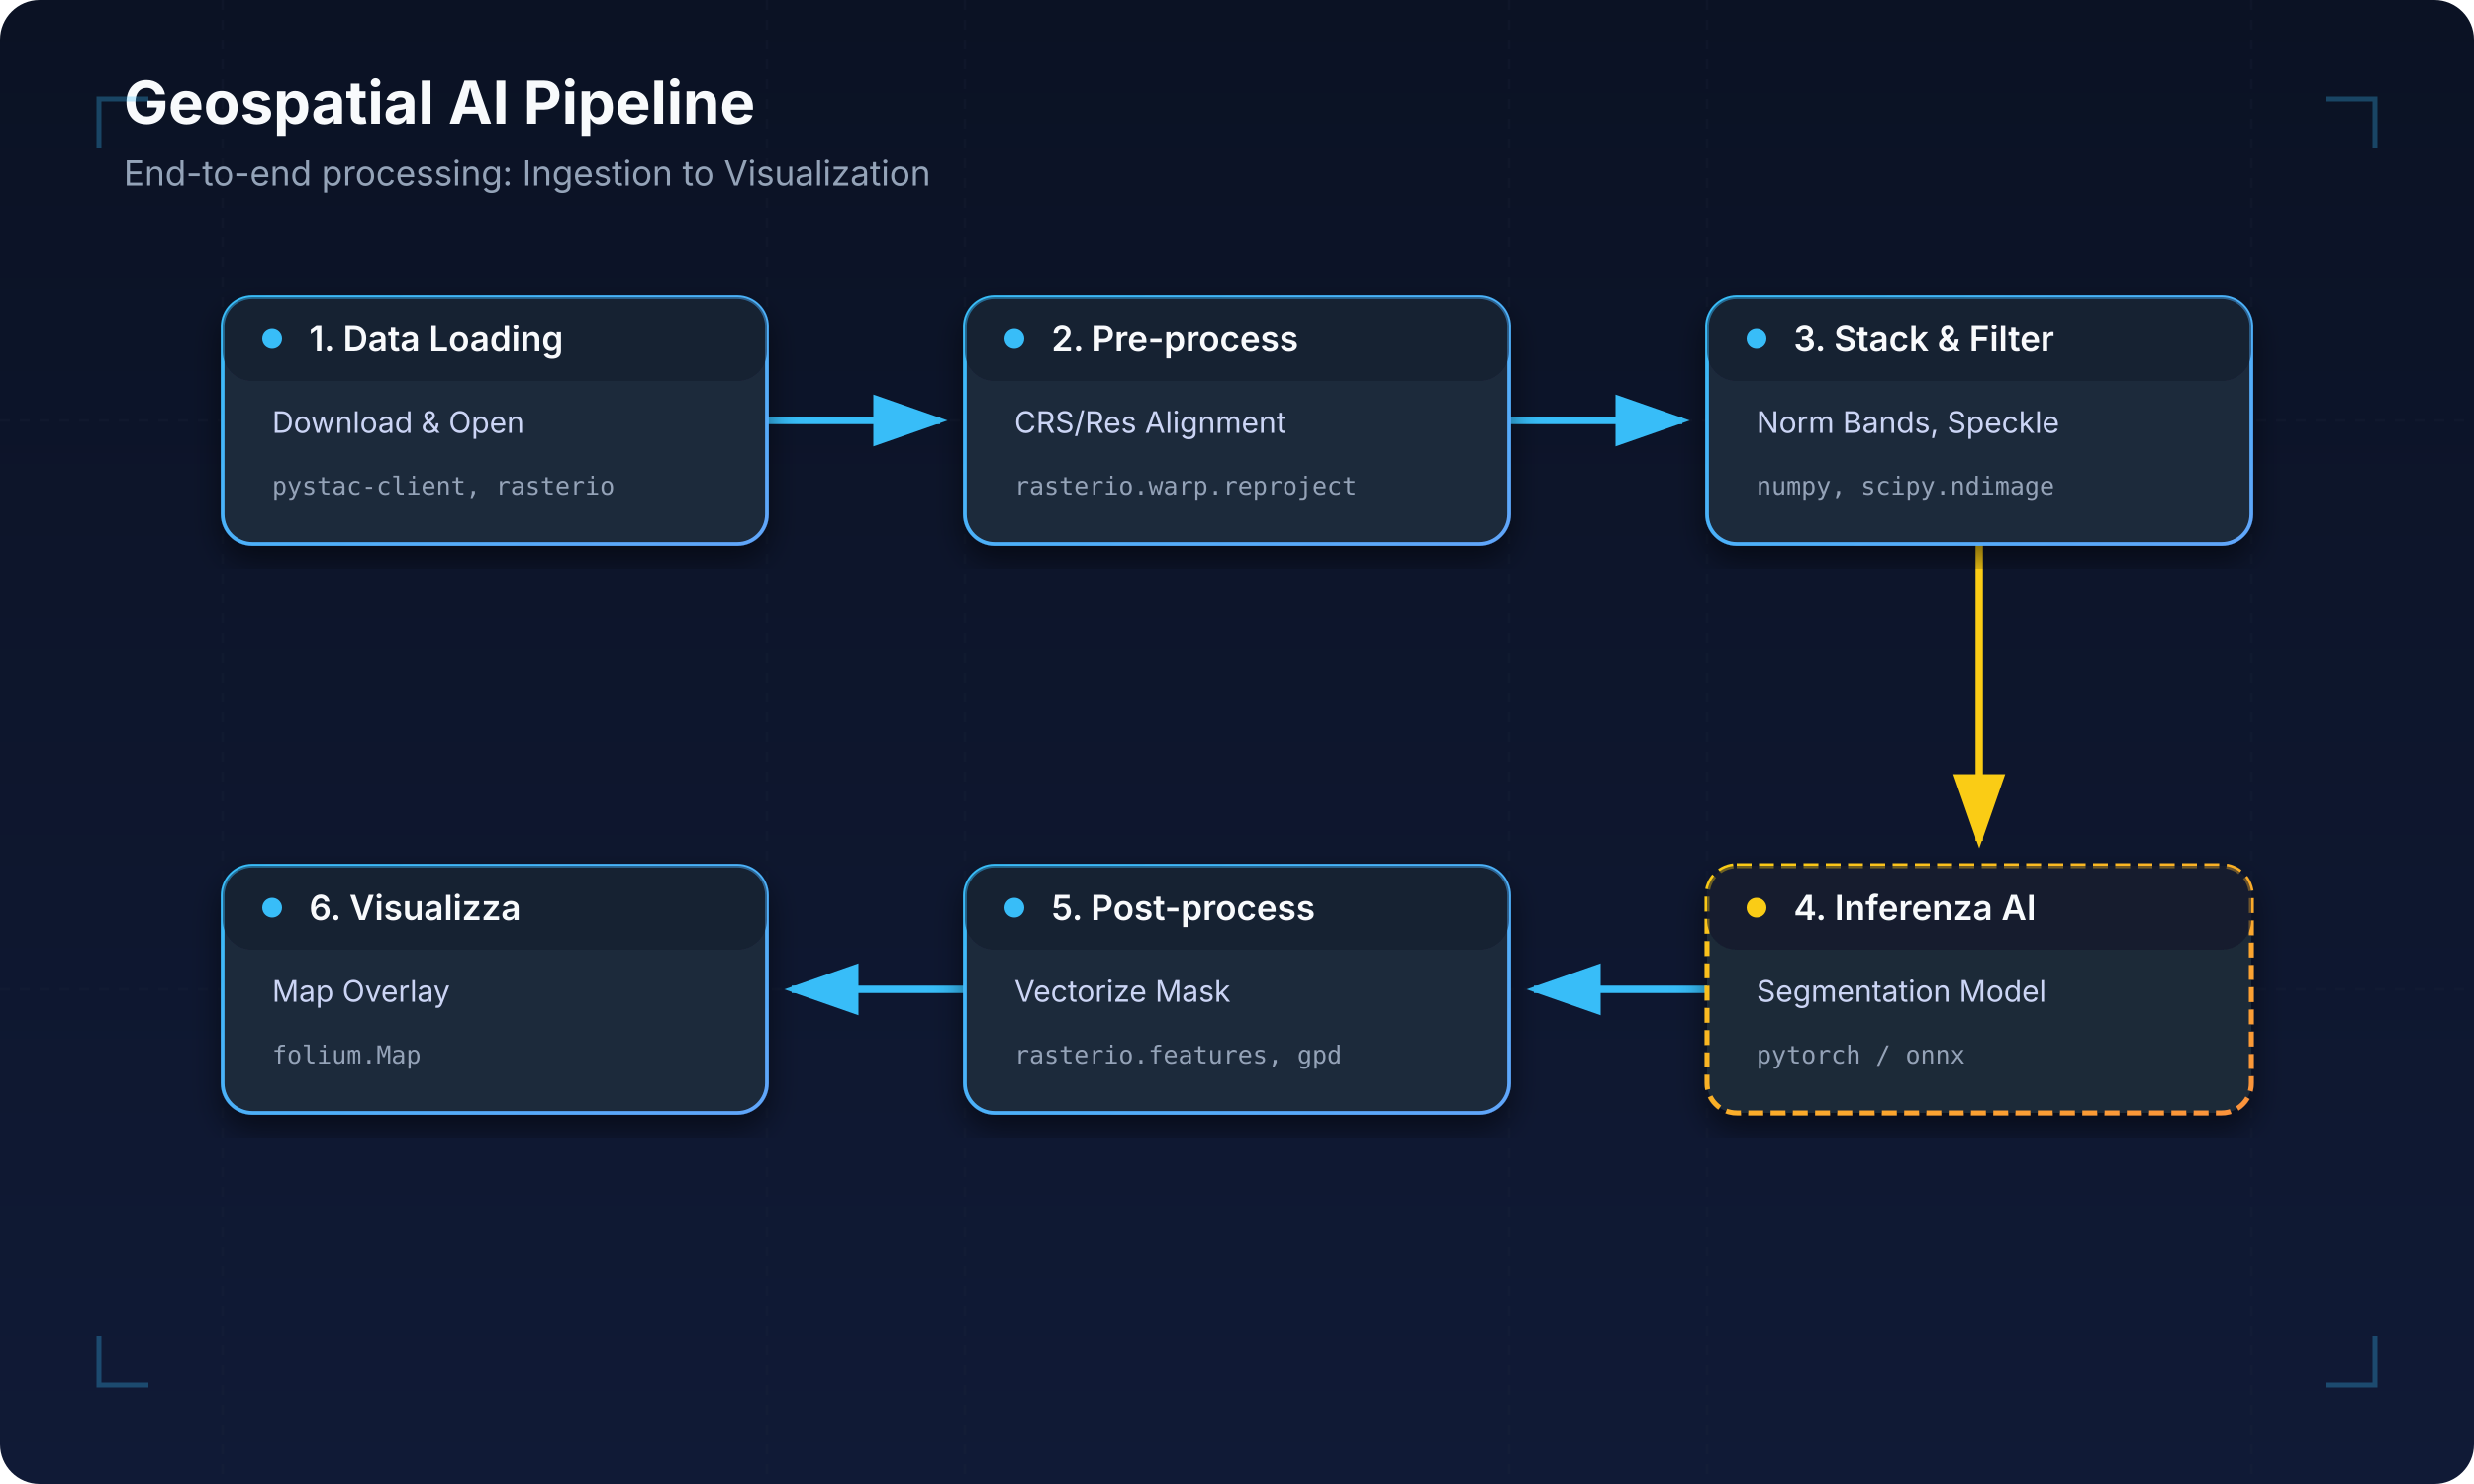
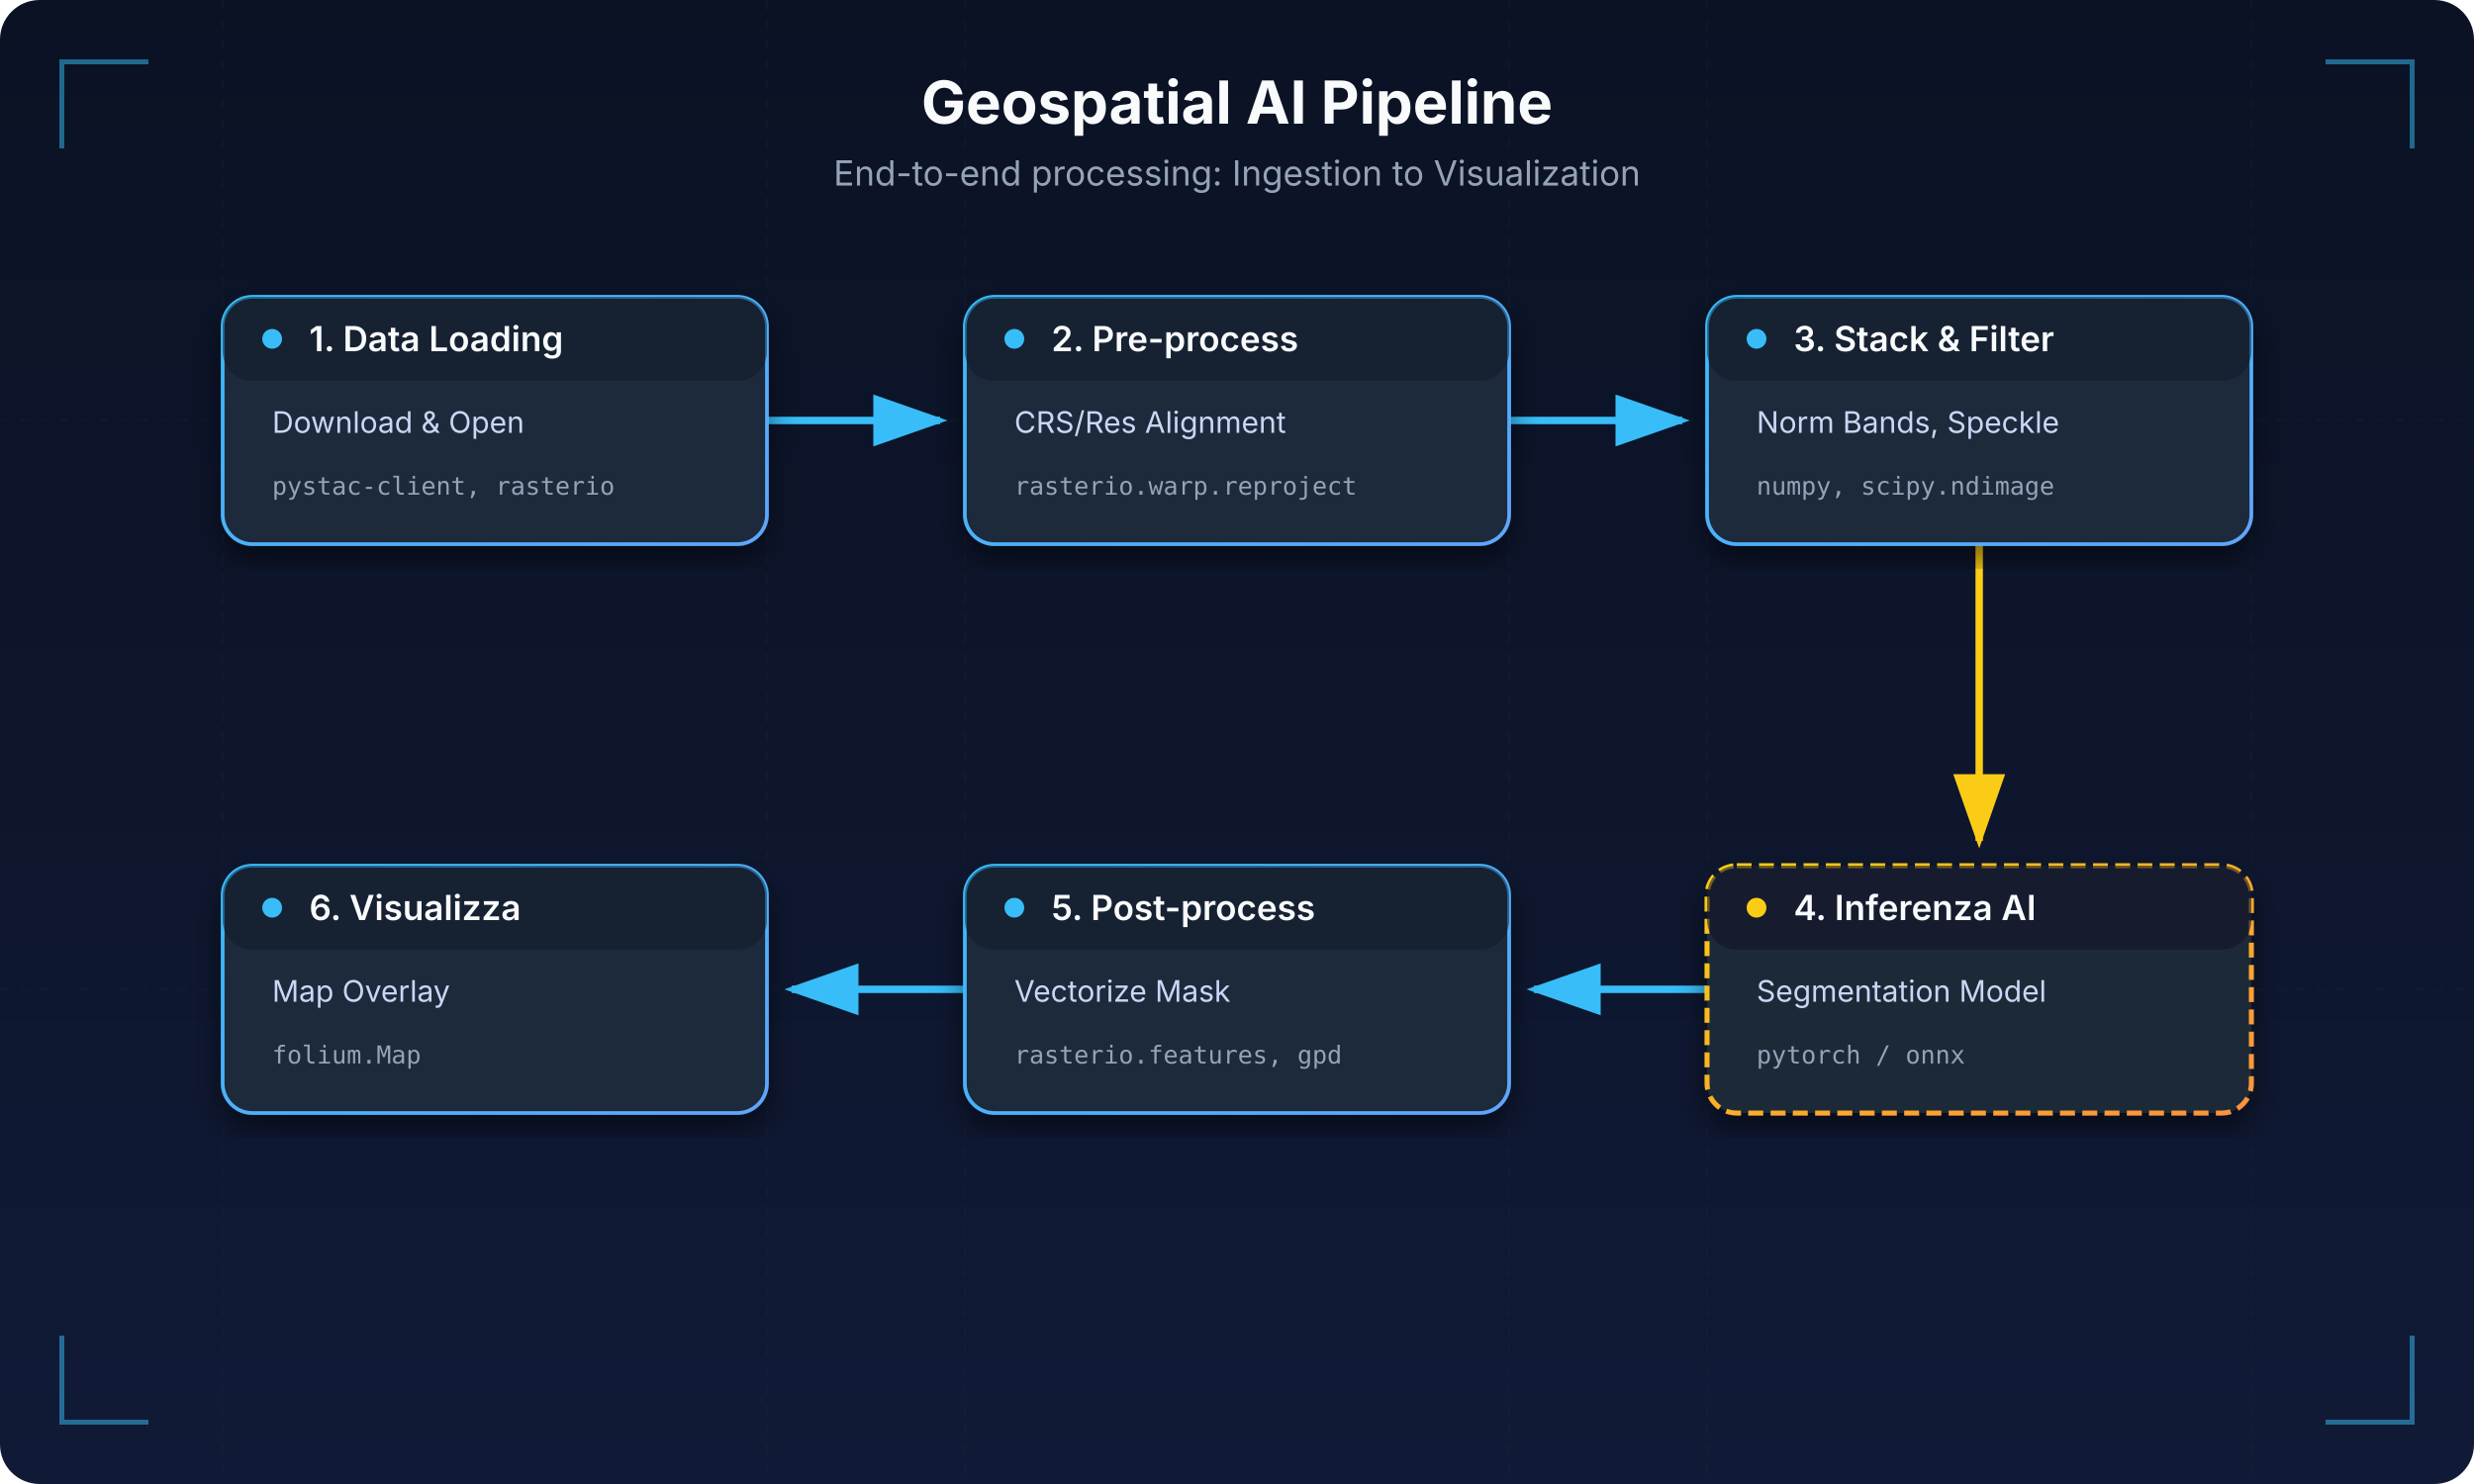
- <svg xmlns="http://www.w3.org/2000/svg" width="1000" height="600" viewBox="0 0 1000 600" fill="none" id="diagram-svg">
+ <svg xmlns="http://www.w3.org/2000/svg" viewBox="0 0 1000 600" preserveAspectRatio="xMidYMid meet" id="diagram-svg">
  <defs>
    <linearGradient id="bgGradient" x1="500" y1="0" x2="500" y2="600" gradientUnits="userSpaceOnUse">
      <stop stop-color="#0b1224" />
      <stop offset="1" stop-color="#101a36" />
    </linearGradient>
    <linearGradient id="borderGradient" x1="0" y1="0" x2="100%" y2="100%">
      <stop stop-color="#38bdf8" />
      <stop offset="1" stop-color="#60a5fa" />
    </linearGradient>
    <linearGradient id="goldGradient" x1="0" y1="0" x2="100%" y2="100%">
      <stop stop-color="#facc15" />
      <stop offset="1" stop-color="#fb923c" />
    </linearGradient>
    <filter id="boxShadow" x="-10%" y="-10%" width="120%" height="120%">
      <feDropShadow dx="0" dy="6" stdDeviation="6" flood-color="#000000" flood-opacity="0.5" />
    </filter>
    <marker id="arrowhead" markerWidth="10" markerHeight="7" refX="9" refY="3.5" orient="auto">
      <polygon points="0 0, 10 3.5, 0 7" fill="#38bdf8" />
    </marker>
    <marker id="arrowhead-gold" markerWidth="10" markerHeight="7" refX="9" refY="3.5" orient="auto">
      <polygon points="0 0, 10 3.5, 0 7" fill="#facc15" />
    </marker>
    <marker id="arrowhead-rev" markerWidth="10" markerHeight="7" refX="9" refY="3.5" orient="auto">
      <polygon points="0 0, 10 3.5, 0 7" fill="#38bdf8" />
    </marker>
  </defs>
  <rect width="1000" height="600" fill="url(#bgGradient)" rx="16" />
  <path d="M90 0 V600 M310 0 V600 M390 0 V600 M610 0 V600 M690 0 V600 M910 0 V600" stroke="#1e293b" stroke-width="1" opacity="0.2" stroke-dasharray="4 4" />
  <path d="M0 170 H1000 M0 400 H1000" stroke="#1e293b" stroke-width="1" opacity="0.2" stroke-dasharray="4 4" />
-   <text x="50" y="50" fill="#f8fafc" font-family="Inter, sans-serif" font-weight="700" font-size="24">Geospatial AI Pipeline</text>
-   <text x="50" y="75" fill="#94a3b8" font-family="Inter, sans-serif" font-size="14">End-to-end processing: Ingestion to Visualization</text>
+   <text x="500" y="50" fill="#f8fafc" font-family="Inter, sans-serif" font-weight="700" font-size="24" text-anchor="middle">Geospatial AI Pipeline</text>
+   <text x="500" y="75" fill="#94a3b8" font-family="Inter, sans-serif" font-size="14" text-anchor="middle">End-to-end processing: Ingestion to Visualization</text>
  <path d="M310 170 L380 170" stroke="#38bdf8" stroke-width="3" marker-end="url(#arrowhead)" opacity="1" />
  <path d="M610 170 L680 170" stroke="#38bdf8" stroke-width="3" marker-end="url(#arrowhead)" opacity="1" />
  <path d="M800 220 L800 340" stroke="#facc15" stroke-width="3" marker-end="url(#arrowhead-gold)" opacity="1" />
  <path d="M690 400 L620 400" stroke="#38bdf8" stroke-width="3" marker-end="url(#arrowhead-rev)" opacity="1" />
  <path d="M390 400 L320 400" stroke="#38bdf8" stroke-width="3" marker-end="url(#arrowhead-rev)" opacity="1" />
  <g transform="translate(90, 120)" filter="url(#boxShadow)">
    <rect width="220" height="100" rx="12" fill="#1e293b" stroke="url(#borderGradient)" stroke-width="1.5" />
    <rect x="0" y="0" width="220" height="34" rx="12" fill="#0f172a" opacity="0.5" />
    <circle cx="20" cy="17" r="4" fill="#38bdf8" />
    <text x="35" y="22" fill="#f8fafc" font-family="Inter, sans-serif" font-weight="600" font-size="14">1. Data Loading</text>
    <text x="20" y="55" fill="#cbd5f5" font-family="Inter, sans-serif" font-size="12">Download &amp; Open</text>
    <text x="20" y="80" fill="#94a3b8" font-family="monospace" font-size="10">pystac-client, rasterio</text>
  </g>
  <g transform="translate(390, 120)" filter="url(#boxShadow)">
    <rect width="220" height="100" rx="12" fill="#1e293b" stroke="url(#borderGradient)" stroke-width="1.5" />
    <rect x="0" y="0" width="220" height="34" rx="12" fill="#0f172a" opacity="0.5" />
    <circle cx="20" cy="17" r="4" fill="#38bdf8" />
    <text x="35" y="22" fill="#f8fafc" font-family="Inter, sans-serif" font-weight="600" font-size="14">2. Pre-process</text>
    <text x="20" y="55" fill="#cbd5f5" font-family="Inter, sans-serif" font-size="12">CRS/Res Alignment</text>
    <text x="20" y="80" fill="#94a3b8" font-family="monospace" font-size="10">rasterio.warp.reproject</text>
  </g>
  <g transform="translate(690, 120)" filter="url(#boxShadow)">
    <rect width="220" height="100" rx="12" fill="#1e293b" stroke="url(#borderGradient)" stroke-width="1.5" />
    <rect x="0" y="0" width="220" height="34" rx="12" fill="#0f172a" opacity="0.5" />
    <circle cx="20" cy="17" r="4" fill="#38bdf8" />
    <text x="35" y="22" fill="#f8fafc" font-family="Inter, sans-serif" font-weight="600" font-size="14">3. Stack &amp; Filter</text>
    <text x="20" y="55" fill="#cbd5f5" font-family="Inter, sans-serif" font-size="12">Norm Bands, Speckle</text>
    <text x="20" y="80" fill="#94a3b8" font-family="monospace" font-size="10">numpy, scipy.ndimage</text>
  </g>
  <g transform="translate(690, 350)" filter="url(#boxShadow)">
    <rect width="220" height="100" rx="12" fill="#1f2937" stroke="url(#goldGradient)" stroke-width="2" stroke-dasharray="6 3" />
    <rect x="0" y="0" width="220" height="34" rx="12" fill="#0f172a" opacity="0.6" />
    <circle cx="20" cy="17" r="4" fill="#facc15" />
    <text x="35" y="22" fill="#f8fafc" font-family="Inter, sans-serif" font-weight="600" font-size="14">4. Inferenza AI</text>
    <text x="20" y="55" fill="#cbd5f5" font-family="Inter, sans-serif" font-size="12">Segmentation Model</text>
    <text x="20" y="80" fill="#94a3b8" font-family="monospace" font-size="10">pytorch / onnx</text>
  </g>
  <g transform="translate(390, 350)" filter="url(#boxShadow)">
    <rect width="220" height="100" rx="12" fill="#1e293b" stroke="url(#borderGradient)" stroke-width="1.5" />
    <rect x="0" y="0" width="220" height="34" rx="12" fill="#0f172a" opacity="0.5" />
    <circle cx="20" cy="17" r="4" fill="#38bdf8" />
    <text x="35" y="22" fill="#f8fafc" font-family="Inter, sans-serif" font-weight="600" font-size="14">5. Post-process</text>
    <text x="20" y="55" fill="#cbd5f5" font-family="Inter, sans-serif" font-size="12">Vectorize Mask</text>
    <text x="20" y="80" fill="#94a3b8" font-family="monospace" font-size="10">rasterio.features, gpd</text>
  </g>
  <g transform="translate(90, 350)" filter="url(#boxShadow)">
    <rect width="220" height="100" rx="12" fill="#1e293b" stroke="url(#borderGradient)" stroke-width="1.5" />
    <rect x="0" y="0" width="220" height="34" rx="12" fill="#0f172a" opacity="0.5" />
    <circle cx="20" cy="17" r="4" fill="#38bdf8" />
    <text x="35" y="22" fill="#f8fafc" font-family="Inter, sans-serif" font-weight="600" font-size="14">6. Visualizza</text>
    <text x="20" y="55" fill="#cbd5f5" font-family="Inter, sans-serif" font-size="12">Map Overlay</text>
    <text x="20" y="80" fill="#94a3b8" font-family="monospace" font-size="10">folium.Map</text>
  </g>
-   <path d="M40 540 L40 560 L60 560" stroke="#38bdf8" stroke-width="2" fill="none" opacity="0.3" />
-   <path d="M960 540 L960 560 L940 560" stroke="#38bdf8" stroke-width="2" fill="none" opacity="0.3" />
-   <path d="M40 60 L40 40 L60 40" stroke="#38bdf8" stroke-width="2" fill="none" opacity="0.3" />
-   <path d="M960 60 L960 40 L940 40" stroke="#38bdf8" stroke-width="2" fill="none" opacity="0.3" />
+   <path d="M25 60 L25 25 L60 25" stroke="#38bdf8" stroke-width="2" fill="none" opacity="0.5" />
+   <path d="M975 60 L975 25 L940 25" stroke="#38bdf8" stroke-width="2" fill="none" opacity="0.5" />
+   <path d="M25 540 L25 575 L60 575" stroke="#38bdf8" stroke-width="2" fill="none" opacity="0.5" />
+   <path d="M975 540 L975 575 L940 575" stroke="#38bdf8" stroke-width="2" fill="none" opacity="0.5" />
</svg>
